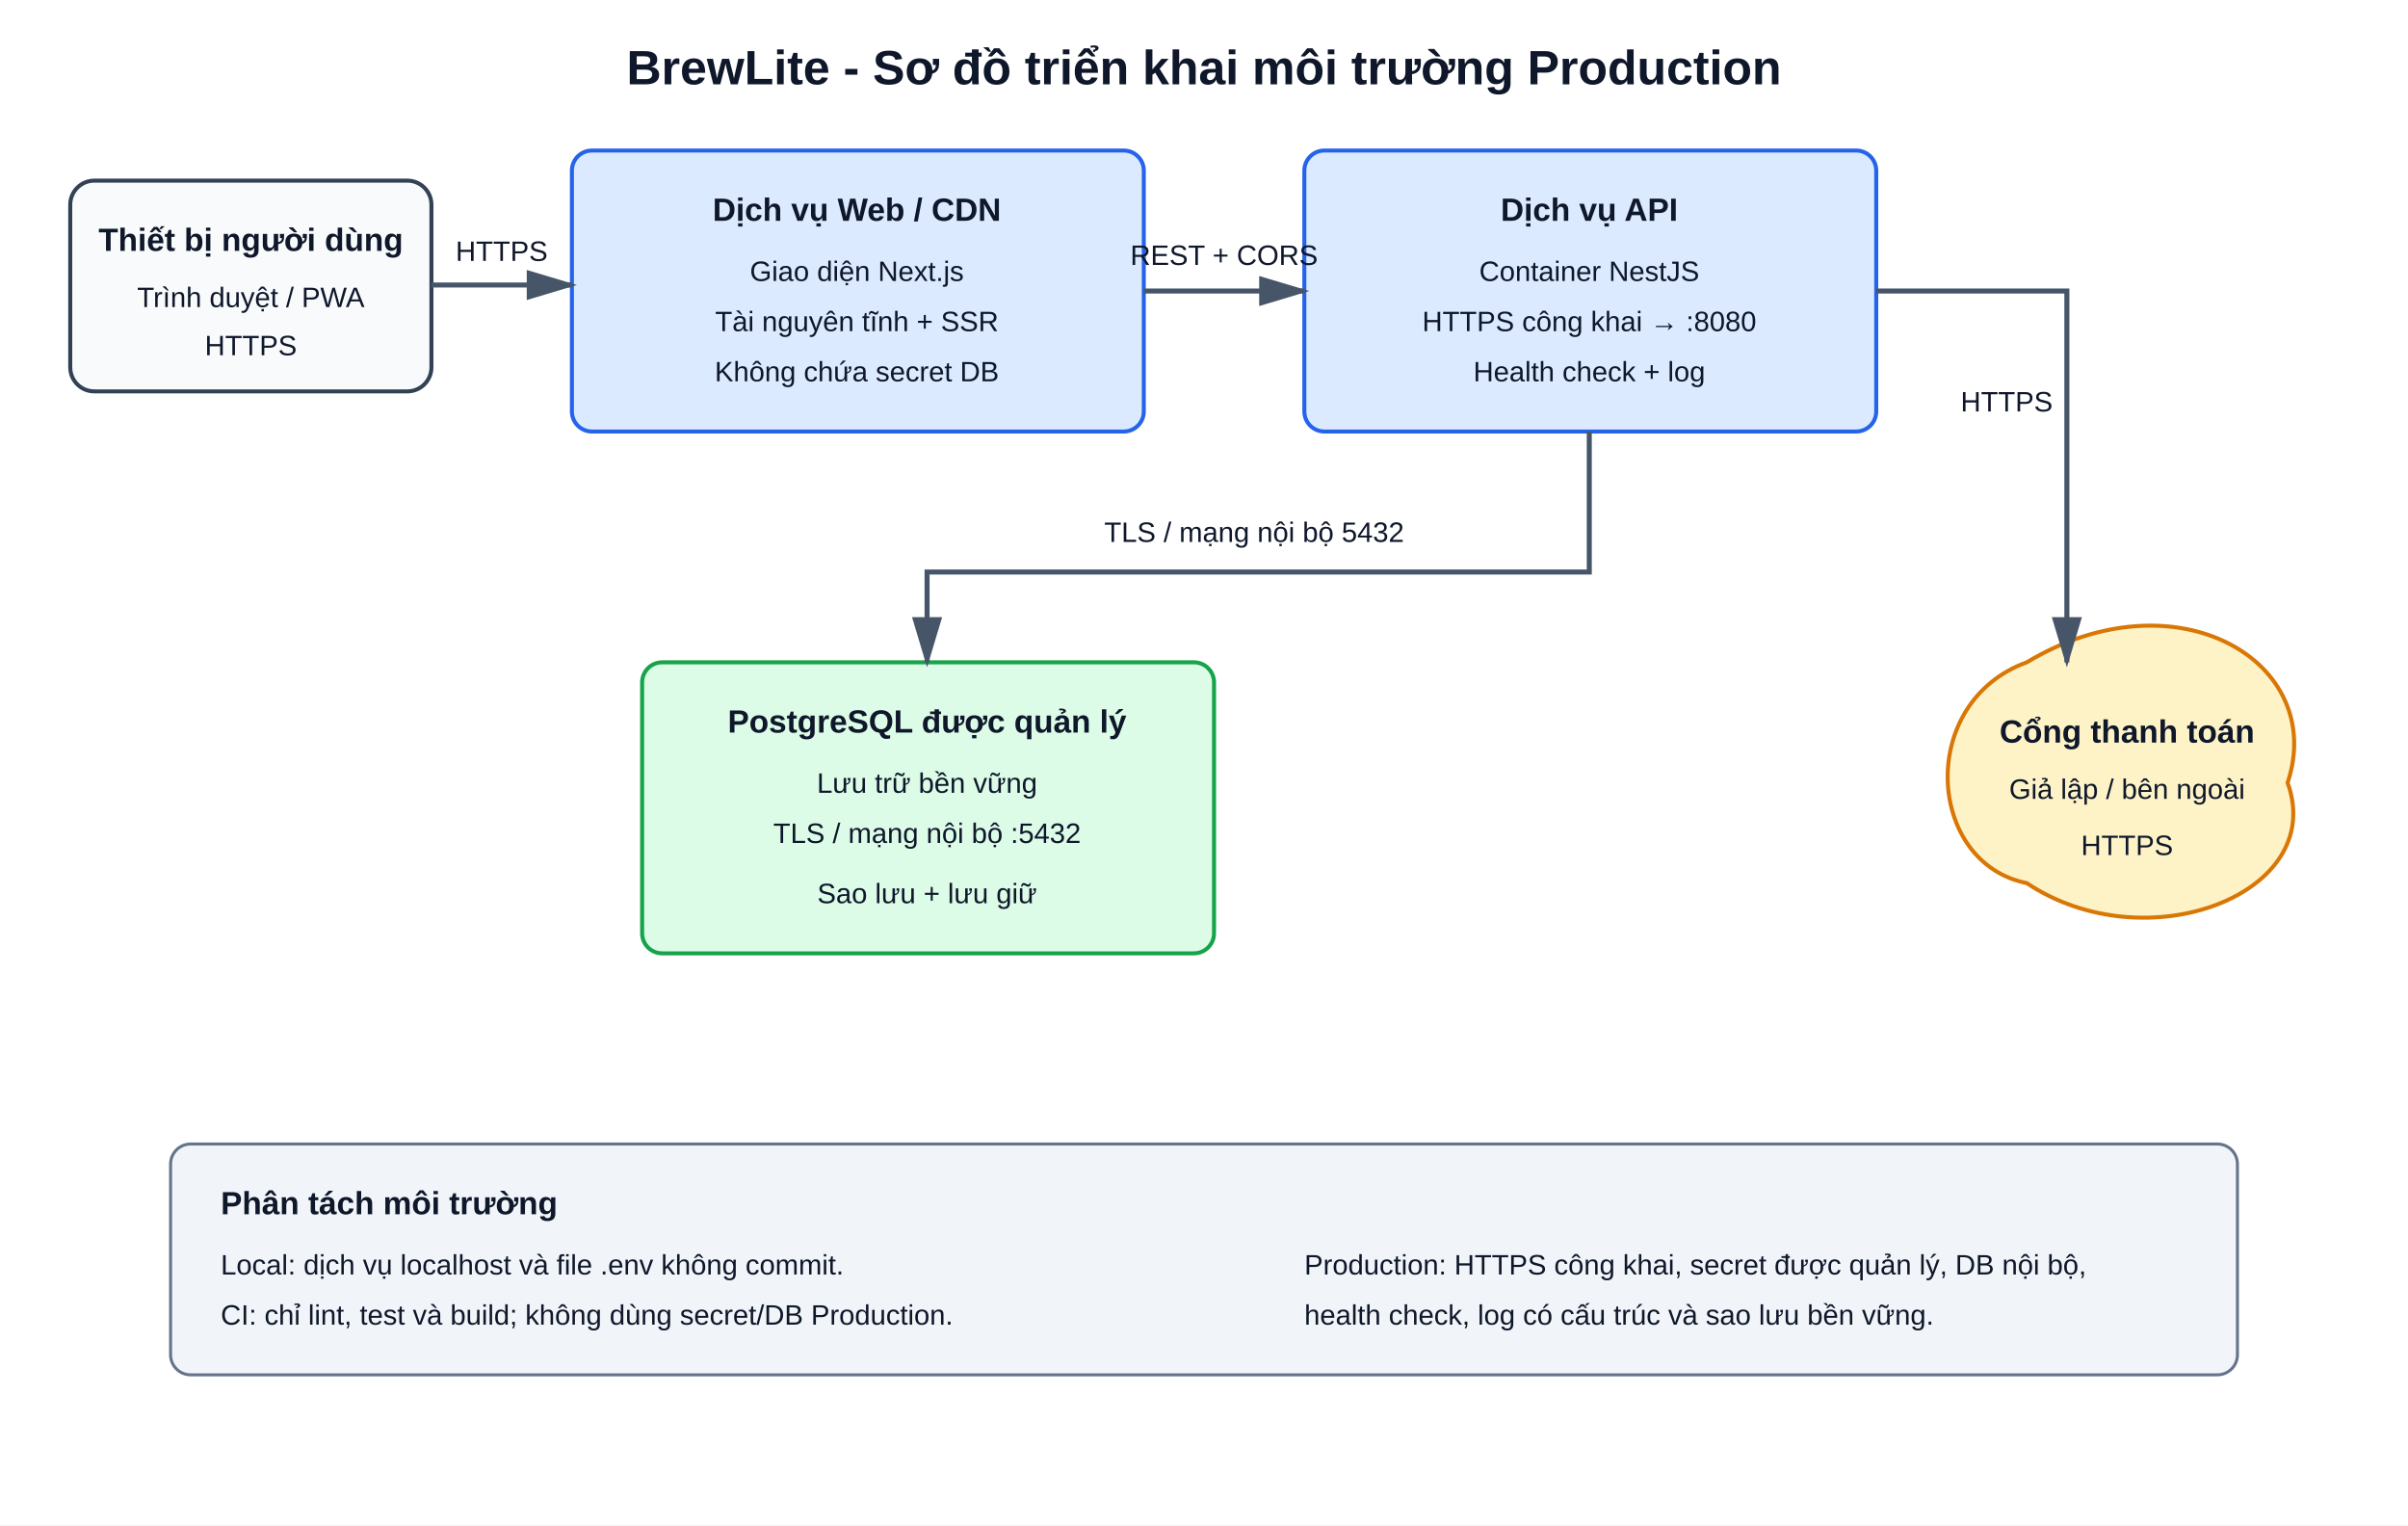
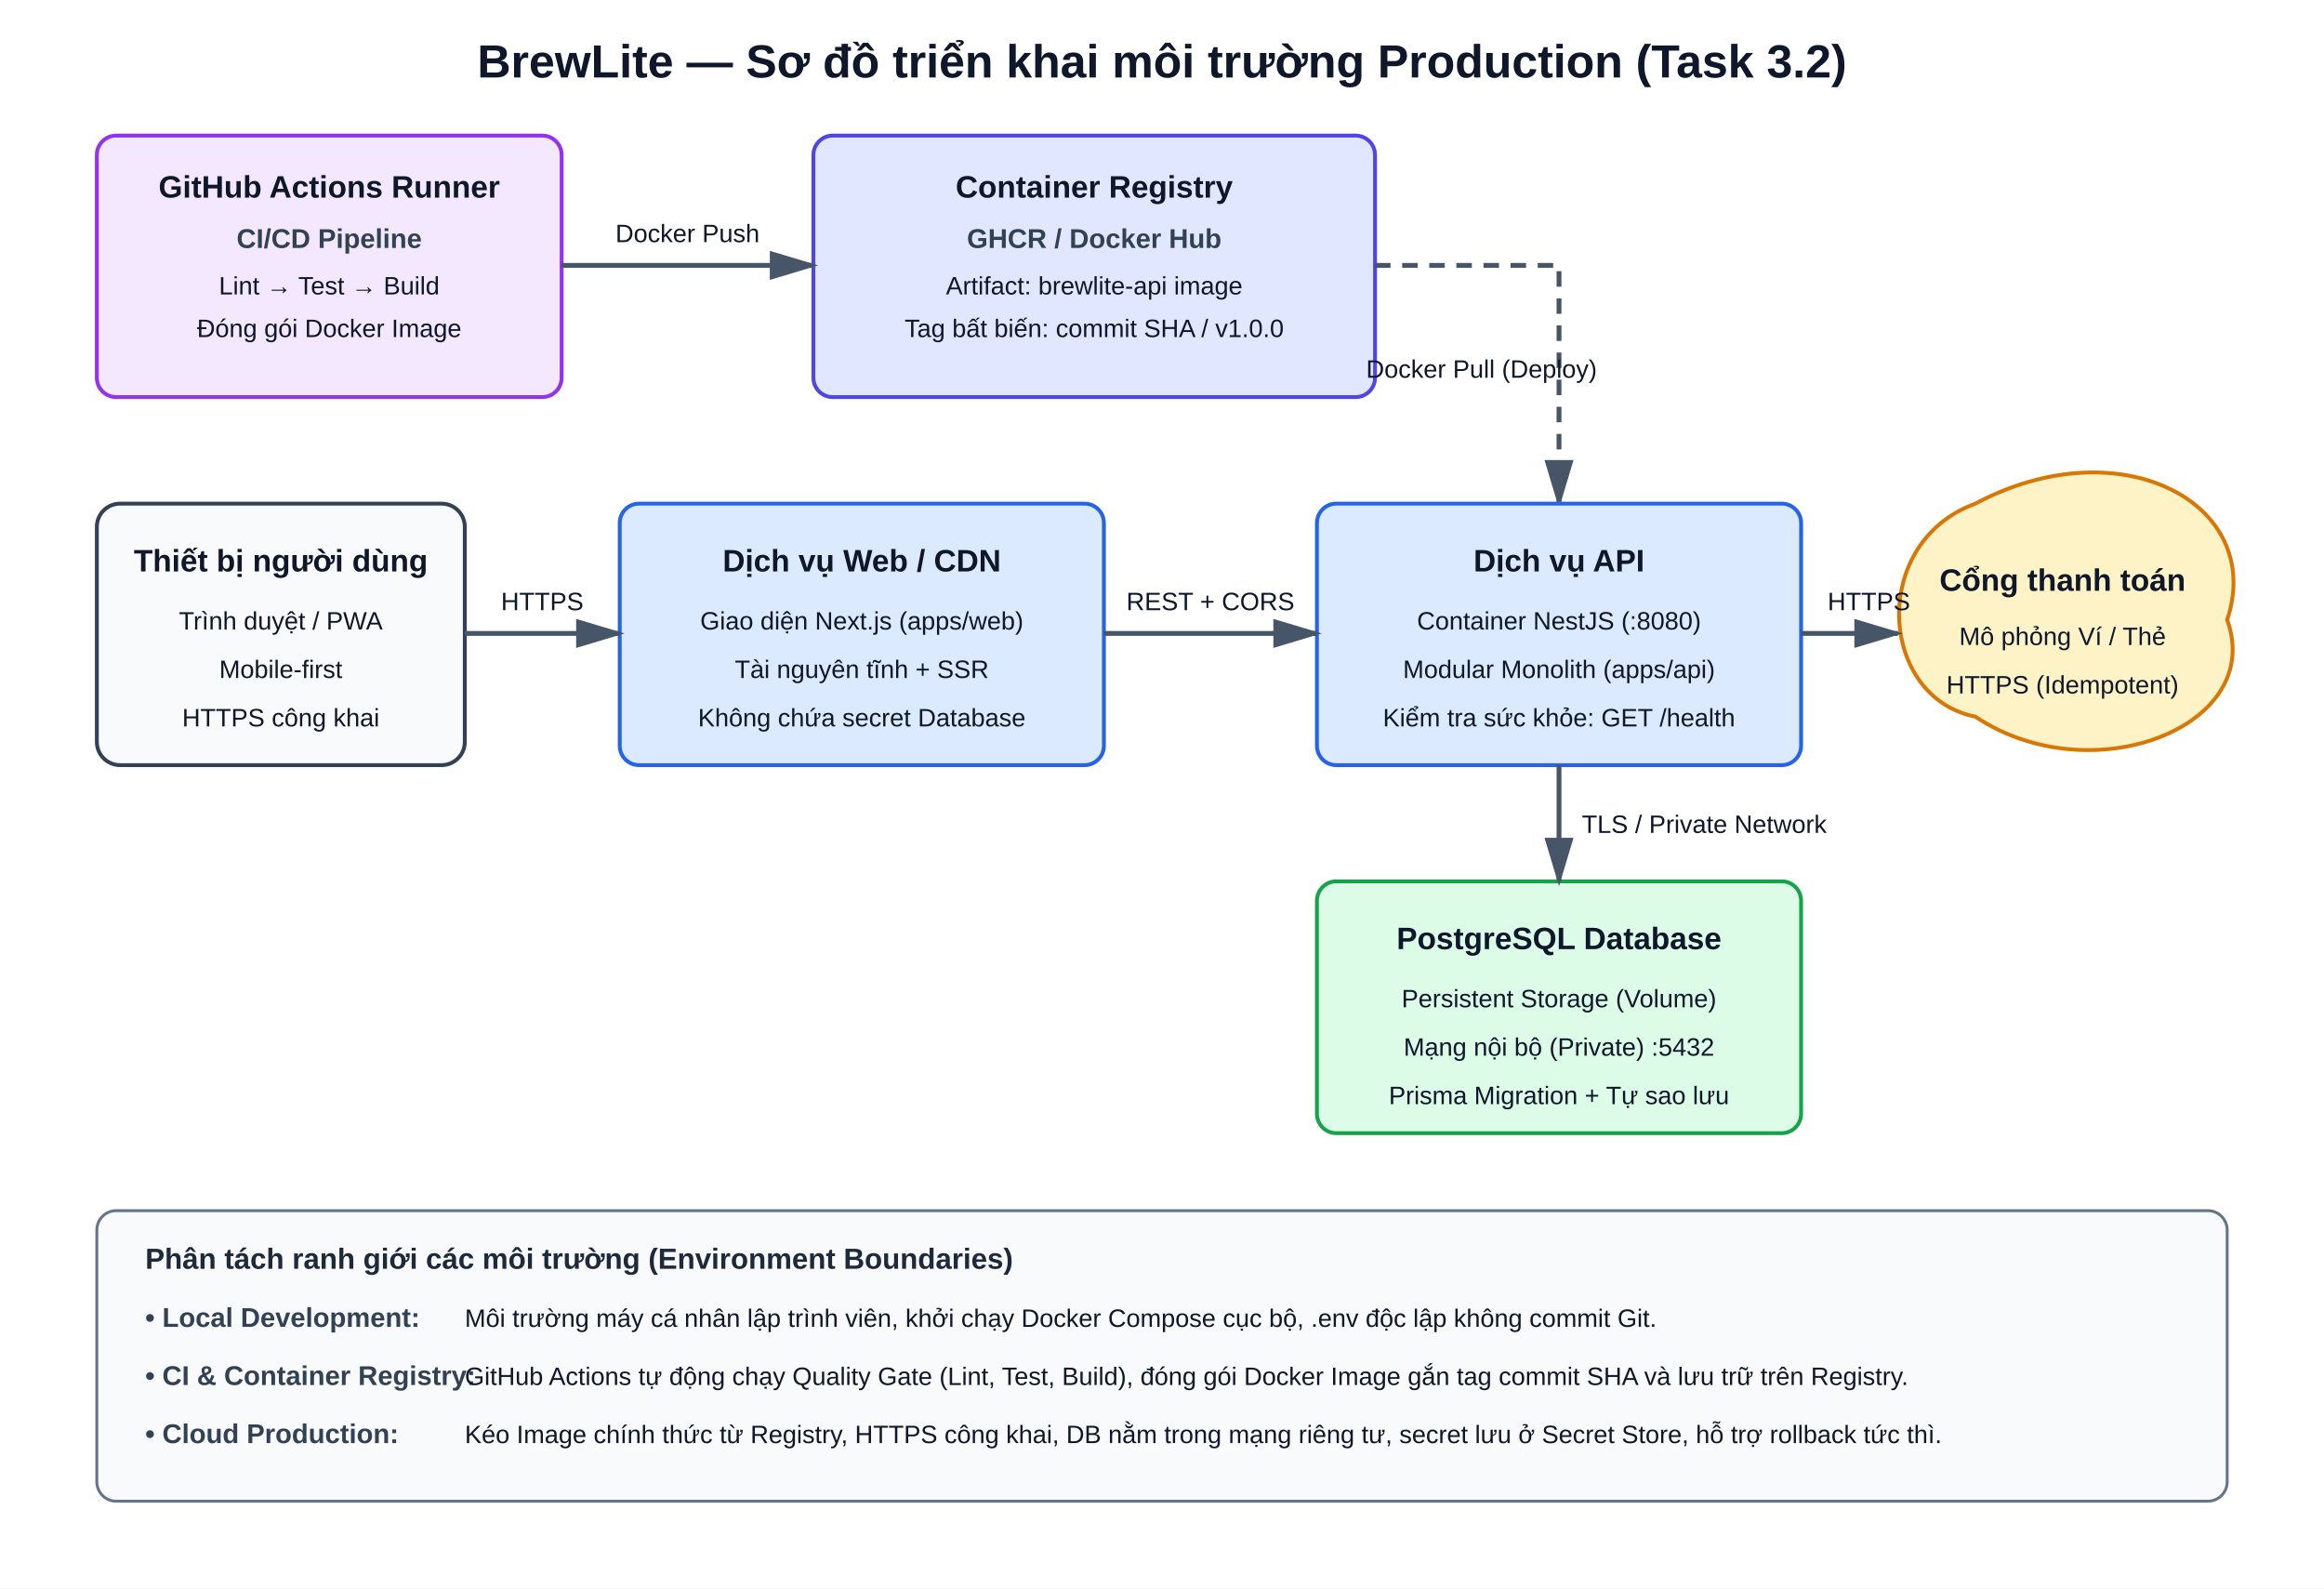
- <svg xmlns="http://www.w3.org/2000/svg" width="1200" height="760" viewBox="0 0 1200 760" role="img" aria-labelledby="title desc">
+ <svg xmlns="http://www.w3.org/2000/svg" width="1200" height="820" viewBox="0 0 1200 820" role="img" aria-labelledby="title desc">
  <defs>
    <marker id="arrow" markerWidth="10" markerHeight="10" refX="9" refY="3" orient="auto" markerUnits="strokeWidth">
      <path d="M0,0 L10,3 L0,6 Z" fill="#475569" />
    </marker>
    <style>
      text { font-family: Arial, sans-serif; fill: #0f172a; }
      .title { font-size: 24px; font-weight: 700; }
      .label { font-size: 16px; font-weight: 700; }
-       .small { font-size: 14px; }
+       .small { font-size: 13px; }
+       .sublabel { font-size: 14px; font-weight: 600; fill: #334155; }
      .box { fill: #f8fafc; stroke: #334155; stroke-width: 2; rx: 12; }
      .service { fill: #dbeafe; stroke: #2563eb; stroke-width: 2; rx: 10; }
+       .ci { fill: #f3e8ff; stroke: #9333ea; stroke-width: 2; rx: 10; }
+       .registry { fill: #e0e7ff; stroke: #4f46e5; stroke-width: 2; rx: 10; }
      .db { fill: #dcfce7; stroke: #16a34a; stroke-width: 2; rx: 10; }
      .cloud { fill: #fef3c7; stroke: #d97706; stroke-width: 2; }
      .edge { stroke: #475569; stroke-width: 2.5; fill: none; marker-end: url(#arrow); }
      .dashed { stroke-dasharray: 8 6; }
+       .legend-title { font-size: 15px; font-weight: 700; fill: #1e293b; }
    </style>
  </defs>
-   <rect width="1200" height="760" fill="#ffffff" />
-   <text x="600" y="42" text-anchor="middle" class="title">BrewLite - Sơ đồ triển khai môi trường Production</text>
-   <rect x="35" y="90" width="180" height="105" class="box" />
-   <text x="125" y="125" text-anchor="middle" class="label">Thiết bị người dùng</text>
-   <text x="125" y="153" text-anchor="middle" class="small">Trình duyệt / PWA</text>
-   <text x="125" y="177" text-anchor="middle" class="small">HTTPS</text>
-   <rect x="285" y="75" width="285" height="140" class="service" />
-   <text x="427" y="110" text-anchor="middle" class="label">Dịch vụ Web / CDN</text>
-   <text x="427" y="140" text-anchor="middle" class="small">Giao diện Next.js</text>
-   <text x="427" y="165" text-anchor="middle" class="small">Tài nguyên tĩnh + SSR</text>
-   <text x="427" y="190" text-anchor="middle" class="small">Không chứa secret DB</text>
-   <rect x="650" y="75" width="285" height="140" class="service" />
-   <text x="792" y="110" text-anchor="middle" class="label">Dịch vụ API</text>
-   <text x="792" y="140" text-anchor="middle" class="small">Container NestJS</text>
-   <text x="792" y="165" text-anchor="middle" class="small">HTTPS công khai → :8080</text>
-   <text x="792" y="190" text-anchor="middle" class="small">Health check + log</text>
-   <rect x="320" y="330" width="285" height="145" class="db" />
-   <text x="462" y="365" text-anchor="middle" class="label">PostgreSQL được quản lý</text>
-   <text x="462" y="395" text-anchor="middle" class="small">Lưu trữ bền vững</text>
-   <text x="462" y="420" text-anchor="middle" class="small">TLS / mạng nội bộ :5432</text>
-   <text x="462" y="450" text-anchor="middle" class="small">Sao lưu + lưu giữ</text>
-   <path d="M1010 330 C1085 285 1160 330 1140 390 C1160 445 1070 480 1010 440 C960 430 955 350 1010 330 Z" class="cloud" />
-   <text x="1060" y="370" text-anchor="middle" class="label">Cổng thanh toán</text>
-   <text x="1060" y="398" text-anchor="middle" class="small">Giả lập / bên ngoài</text>
-   <text x="1060" y="426" text-anchor="middle" class="small">HTTPS</text>
-   <path d="M215 142 H285" class="edge" />
-   <text x="250" y="130" text-anchor="middle" class="small">HTTPS</text>
-   <path d="M570 145 H650" class="edge" />
-   <text x="610" y="132" text-anchor="middle" class="small">REST + CORS</text>
-   <path d="M792 215 V285 H462 V330" class="edge" />
-   <text x="625" y="270" text-anchor="middle" class="small">TLS / mạng nội bộ 5432</text>
-   <path d="M935 145 H1030 V330" class="edge" />
-   <text x="1000" y="205" text-anchor="middle" class="small">HTTPS</text>
-   <rect x="85" y="570" width="1030" height="115" fill="#f1f5f9" stroke="#64748b" stroke-width="1.5" rx="10" />
-   <text x="110" y="605" class="label">Phân tách môi trường</text>
-   <text x="110" y="635" class="small">Local: dịch vụ localhost và file .env không commit.</text>
-   <text x="110" y="660" class="small">CI: chỉ lint, test và build; không dùng secret/DB Production.</text>
-   <text x="650" y="635" class="small">Production: HTTPS công khai, secret được quản lý, DB nội bộ,</text>
-   <text x="650" y="660" class="small">health check, log có cấu trúc và sao lưu bền vững.</text>
+   <rect width="1200" height="820" fill="#ffffff" />
+   <text x="600" y="40" text-anchor="middle" class="title">BrewLite — Sơ đồ triển khai môi trường Production (Task 3.2)</text>
+   <rect x="50" y="70" width="240" height="135" class="ci" />
+   <text x="170" y="102" text-anchor="middle" class="label">GitHub Actions Runner</text>
+   <text x="170" y="128" text-anchor="middle" class="sublabel">CI/CD Pipeline</text>
+   <text x="170" y="152" text-anchor="middle" class="small">Lint → Test → Build</text>
+   <text x="170" y="174" text-anchor="middle" class="small">Đóng gói Docker Image</text>
+   <rect x="420" y="70" width="290" height="135" class="registry" />
+   <text x="565" y="102" text-anchor="middle" class="label">Container Registry</text>
+   <text x="565" y="128" text-anchor="middle" class="sublabel">GHCR / Docker Hub</text>
+   <text x="565" y="152" text-anchor="middle" class="small">Artifact: brewlite-api image</text>
+   <text x="565" y="174" text-anchor="middle" class="small">Tag bất biến: commit SHA / v1.0.0</text>
+   <path d="M290 137 H420" class="edge" />
+   <text x="355" y="125" text-anchor="middle" class="small">Docker Push</text>
+   <path d="M710 137 H805 V260" class="edge dashed" />
+   <text x="765" y="195" text-anchor="middle" class="small">Docker Pull (Deploy)</text>
+   <rect x="50" y="260" width="190" height="135" class="box" />
+   <text x="145" y="295" text-anchor="middle" class="label">Thiết bị người dùng</text>
+   <text x="145" y="325" text-anchor="middle" class="small">Trình duyệt / PWA</text>
+   <text x="145" y="350" text-anchor="middle" class="small">Mobile-first</text>
+   <text x="145" y="375" text-anchor="middle" class="small">HTTPS công khai</text>
+   <rect x="320" y="260" width="250" height="135" class="service" />
+   <text x="445" y="295" text-anchor="middle" class="label">Dịch vụ Web / CDN</text>
+   <text x="445" y="325" text-anchor="middle" class="small">Giao diện Next.js (apps/web)</text>
+   <text x="445" y="350" text-anchor="middle" class="small">Tài nguyên tĩnh + SSR</text>
+   <text x="445" y="375" text-anchor="middle" class="small">Không chứa secret Database</text>
+   <rect x="680" y="260" width="250" height="135" class="service" />
+   <text x="805" y="295" text-anchor="middle" class="label">Dịch vụ API</text>
+   <text x="805" y="325" text-anchor="middle" class="small">Container NestJS (:8080)</text>
+   <text x="805" y="350" text-anchor="middle" class="small">Modular Monolith (apps/api)</text>
+   <text x="805" y="375" text-anchor="middle" class="small">Kiểm tra sức khỏe: GET /health</text>
+   <path d="M1020 260 C1095 220 1170 260 1150 320 C1170 375 1080 410 1020 370 C970 360 965 280 1020 260 Z" class="cloud" />
+   <text x="1065" y="305" text-anchor="middle" class="label">Cổng thanh toán</text>
+   <text x="1065" y="333" text-anchor="middle" class="small">Mô phỏng Ví / Thẻ</text>
+   <text x="1065" y="358" text-anchor="middle" class="small">HTTPS (Idempotent)</text>
+   <path d="M240 327 H320" class="edge" />
+   <text x="280" y="315" text-anchor="middle" class="small">HTTPS</text>
+   <path d="M570 327 H680" class="edge" />
+   <text x="625" y="315" text-anchor="middle" class="small">REST + CORS</text>
+   <path d="M930 327 H980" class="edge" />
+   <text x="965" y="315" text-anchor="middle" class="small">HTTPS</text>
+   <rect x="680" y="455" width="250" height="130" class="db" />
+   <text x="805" y="490" text-anchor="middle" class="label">PostgreSQL Database</text>
+   <text x="805" y="520" text-anchor="middle" class="small">Persistent Storage (Volume)</text>
+   <text x="805" y="545" text-anchor="middle" class="small">Mạng nội bộ (Private) :5432</text>
+   <text x="805" y="570" text-anchor="middle" class="small">Prisma Migration + Tự sao lưu</text>
+   <path d="M805 395 V455" class="edge" />
+   <text x="880" y="430" text-anchor="middle" class="small">TLS / Private Network</text>
+   <rect x="50" y="625" width="1100" height="150" fill="#f8fafc" stroke="#64748b" stroke-width="1.5" rx="10" />
+   <text x="75" y="655" class="legend-title">Phân tách ranh giới các môi trường (Environment Boundaries)</text>
+   <text x="75" y="685" class="sublabel">• Local Development:</text>
+   <text x="240" y="685" class="small">Môi trường máy cá nhân lập trình viên, khởi chạy Docker Compose cục bộ, .env độc lập không commit Git.</text>
+   <text x="75" y="715" class="sublabel">• CI &amp; Container Registry:</text>
+   <text x="240" y="715" class="small">GitHub Actions tự động chạy Quality Gate (Lint, Test, Build), đóng gói Docker Image gắn tag commit SHA và lưu trữ trên Registry.</text>
+   <text x="75" y="745" class="sublabel">• Cloud Production:</text>
+   <text x="240" y="745" class="small">Kéo Image chính thức từ Registry, HTTPS công khai, DB nằm trong mạng riêng tư, secret lưu ở Secret Store, hỗ trợ rollback tức thì.</text>
</svg>
